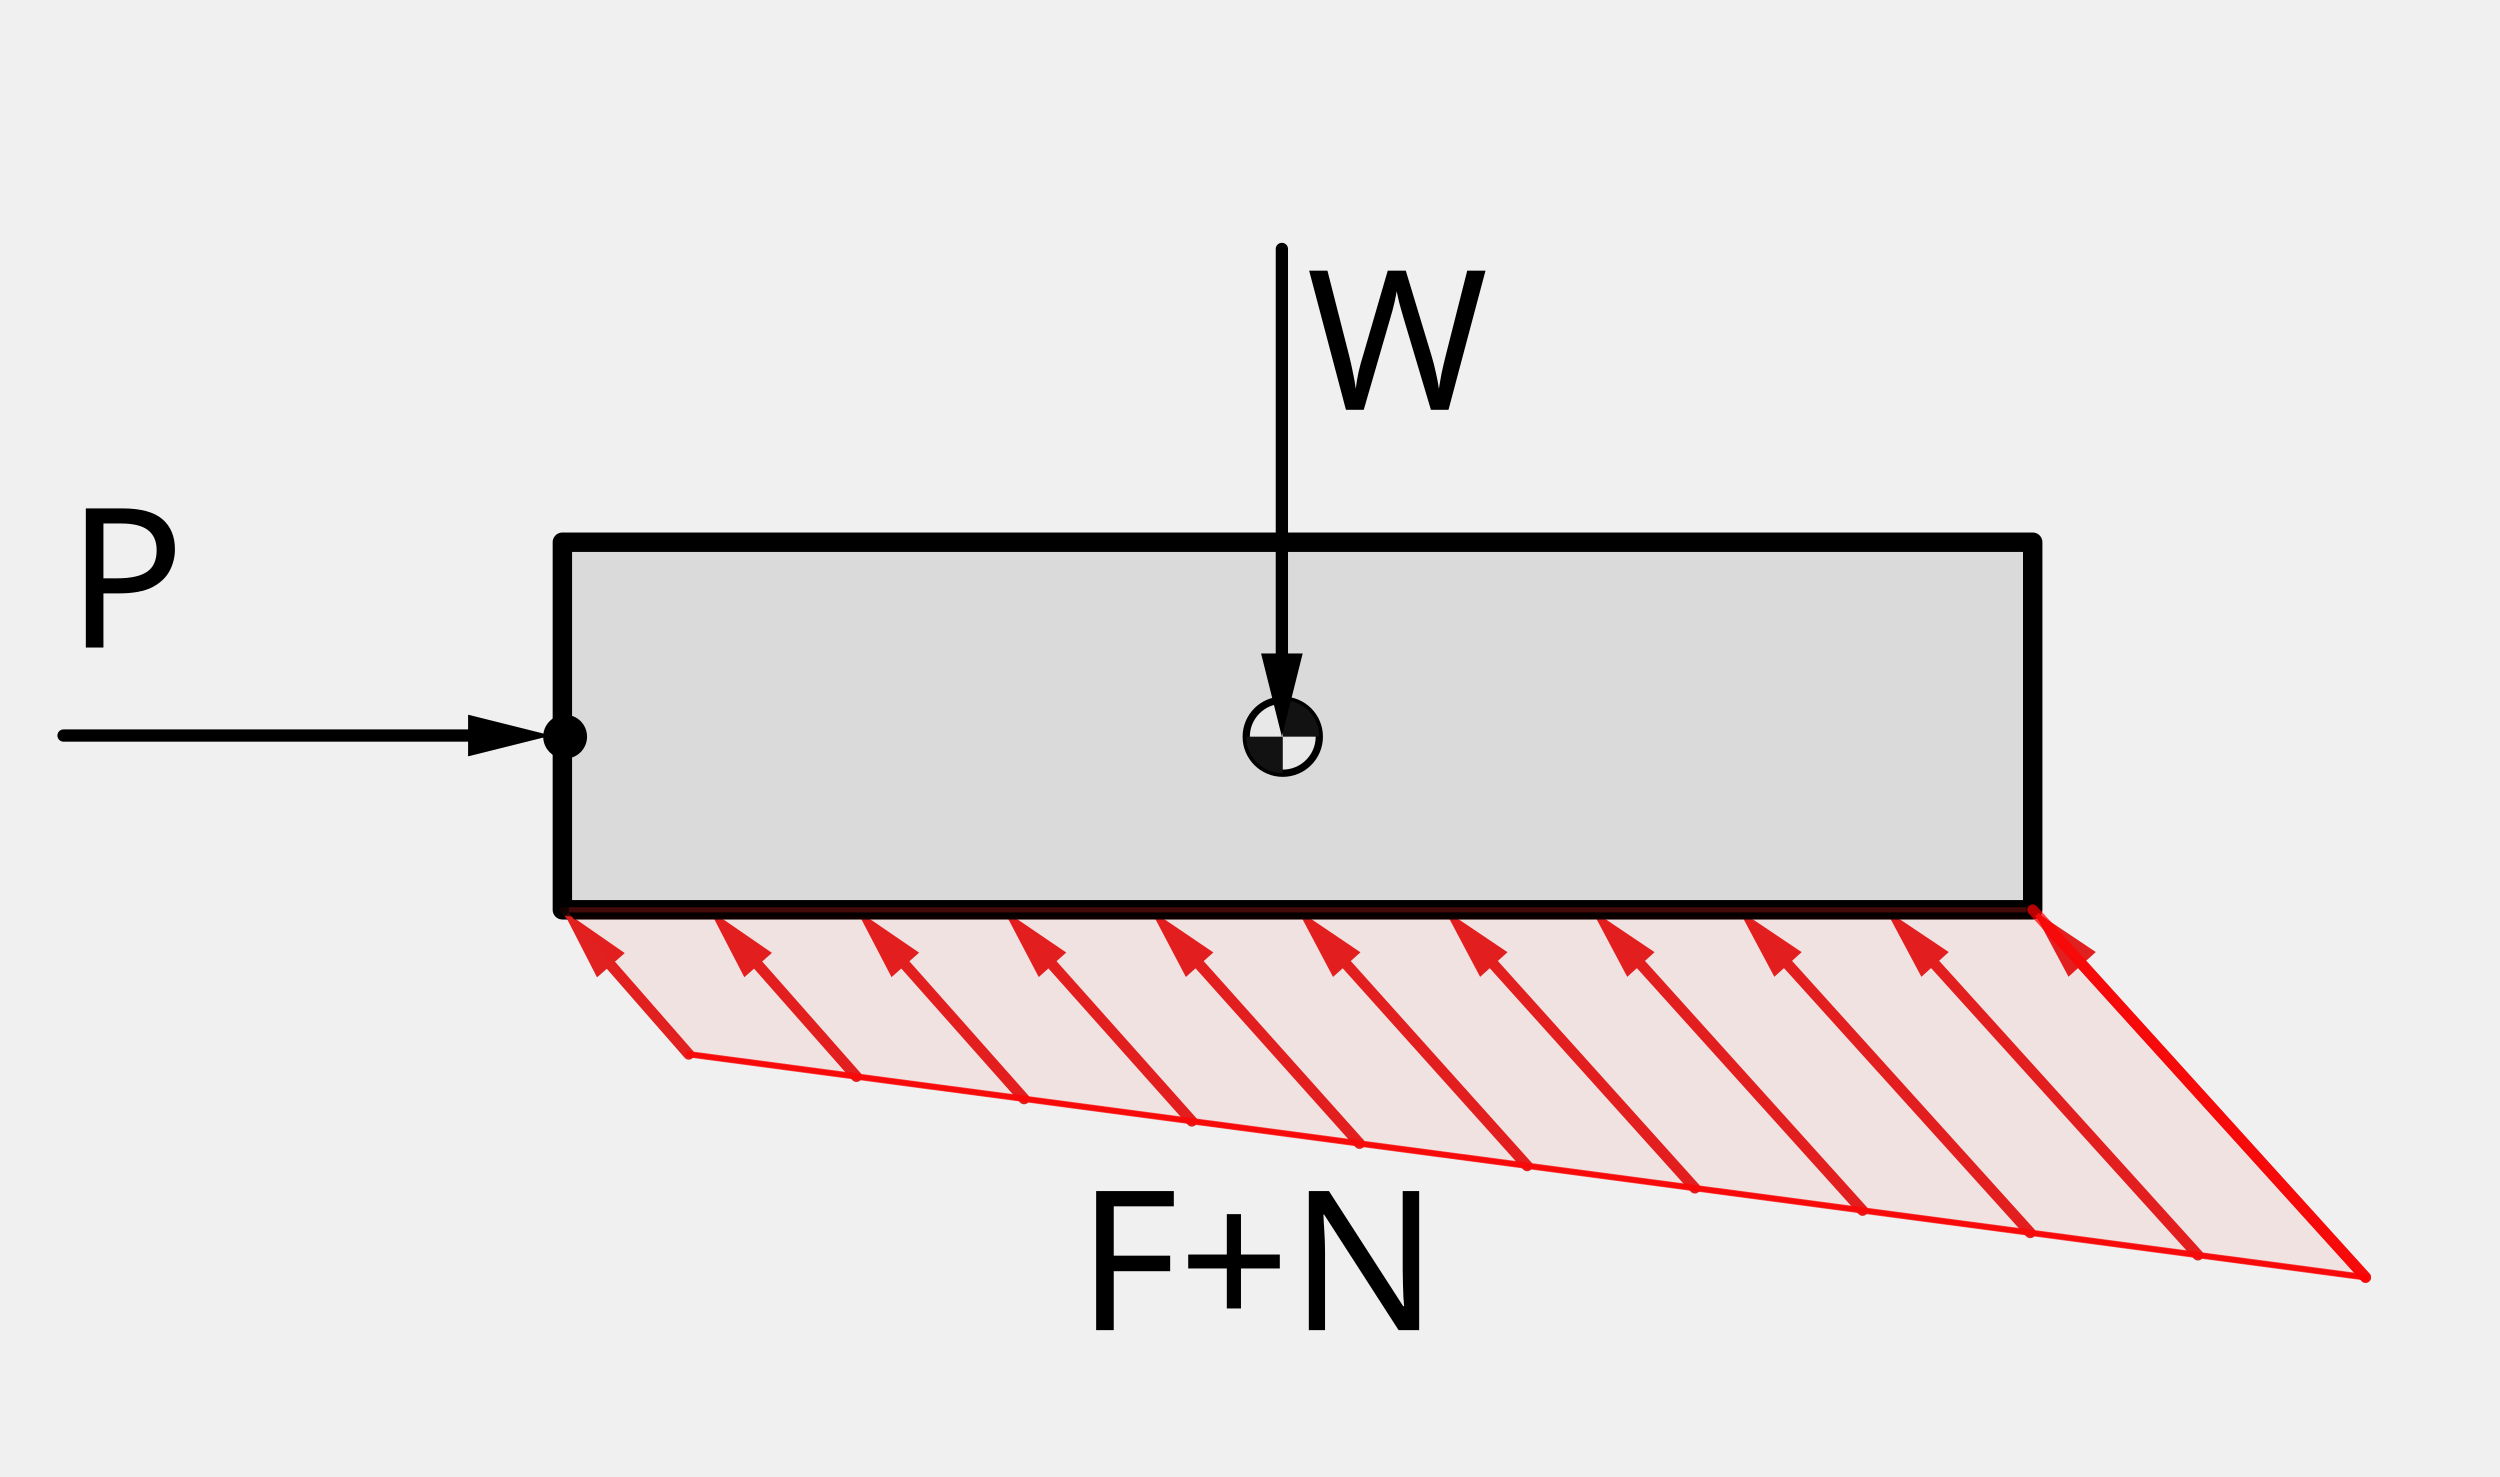
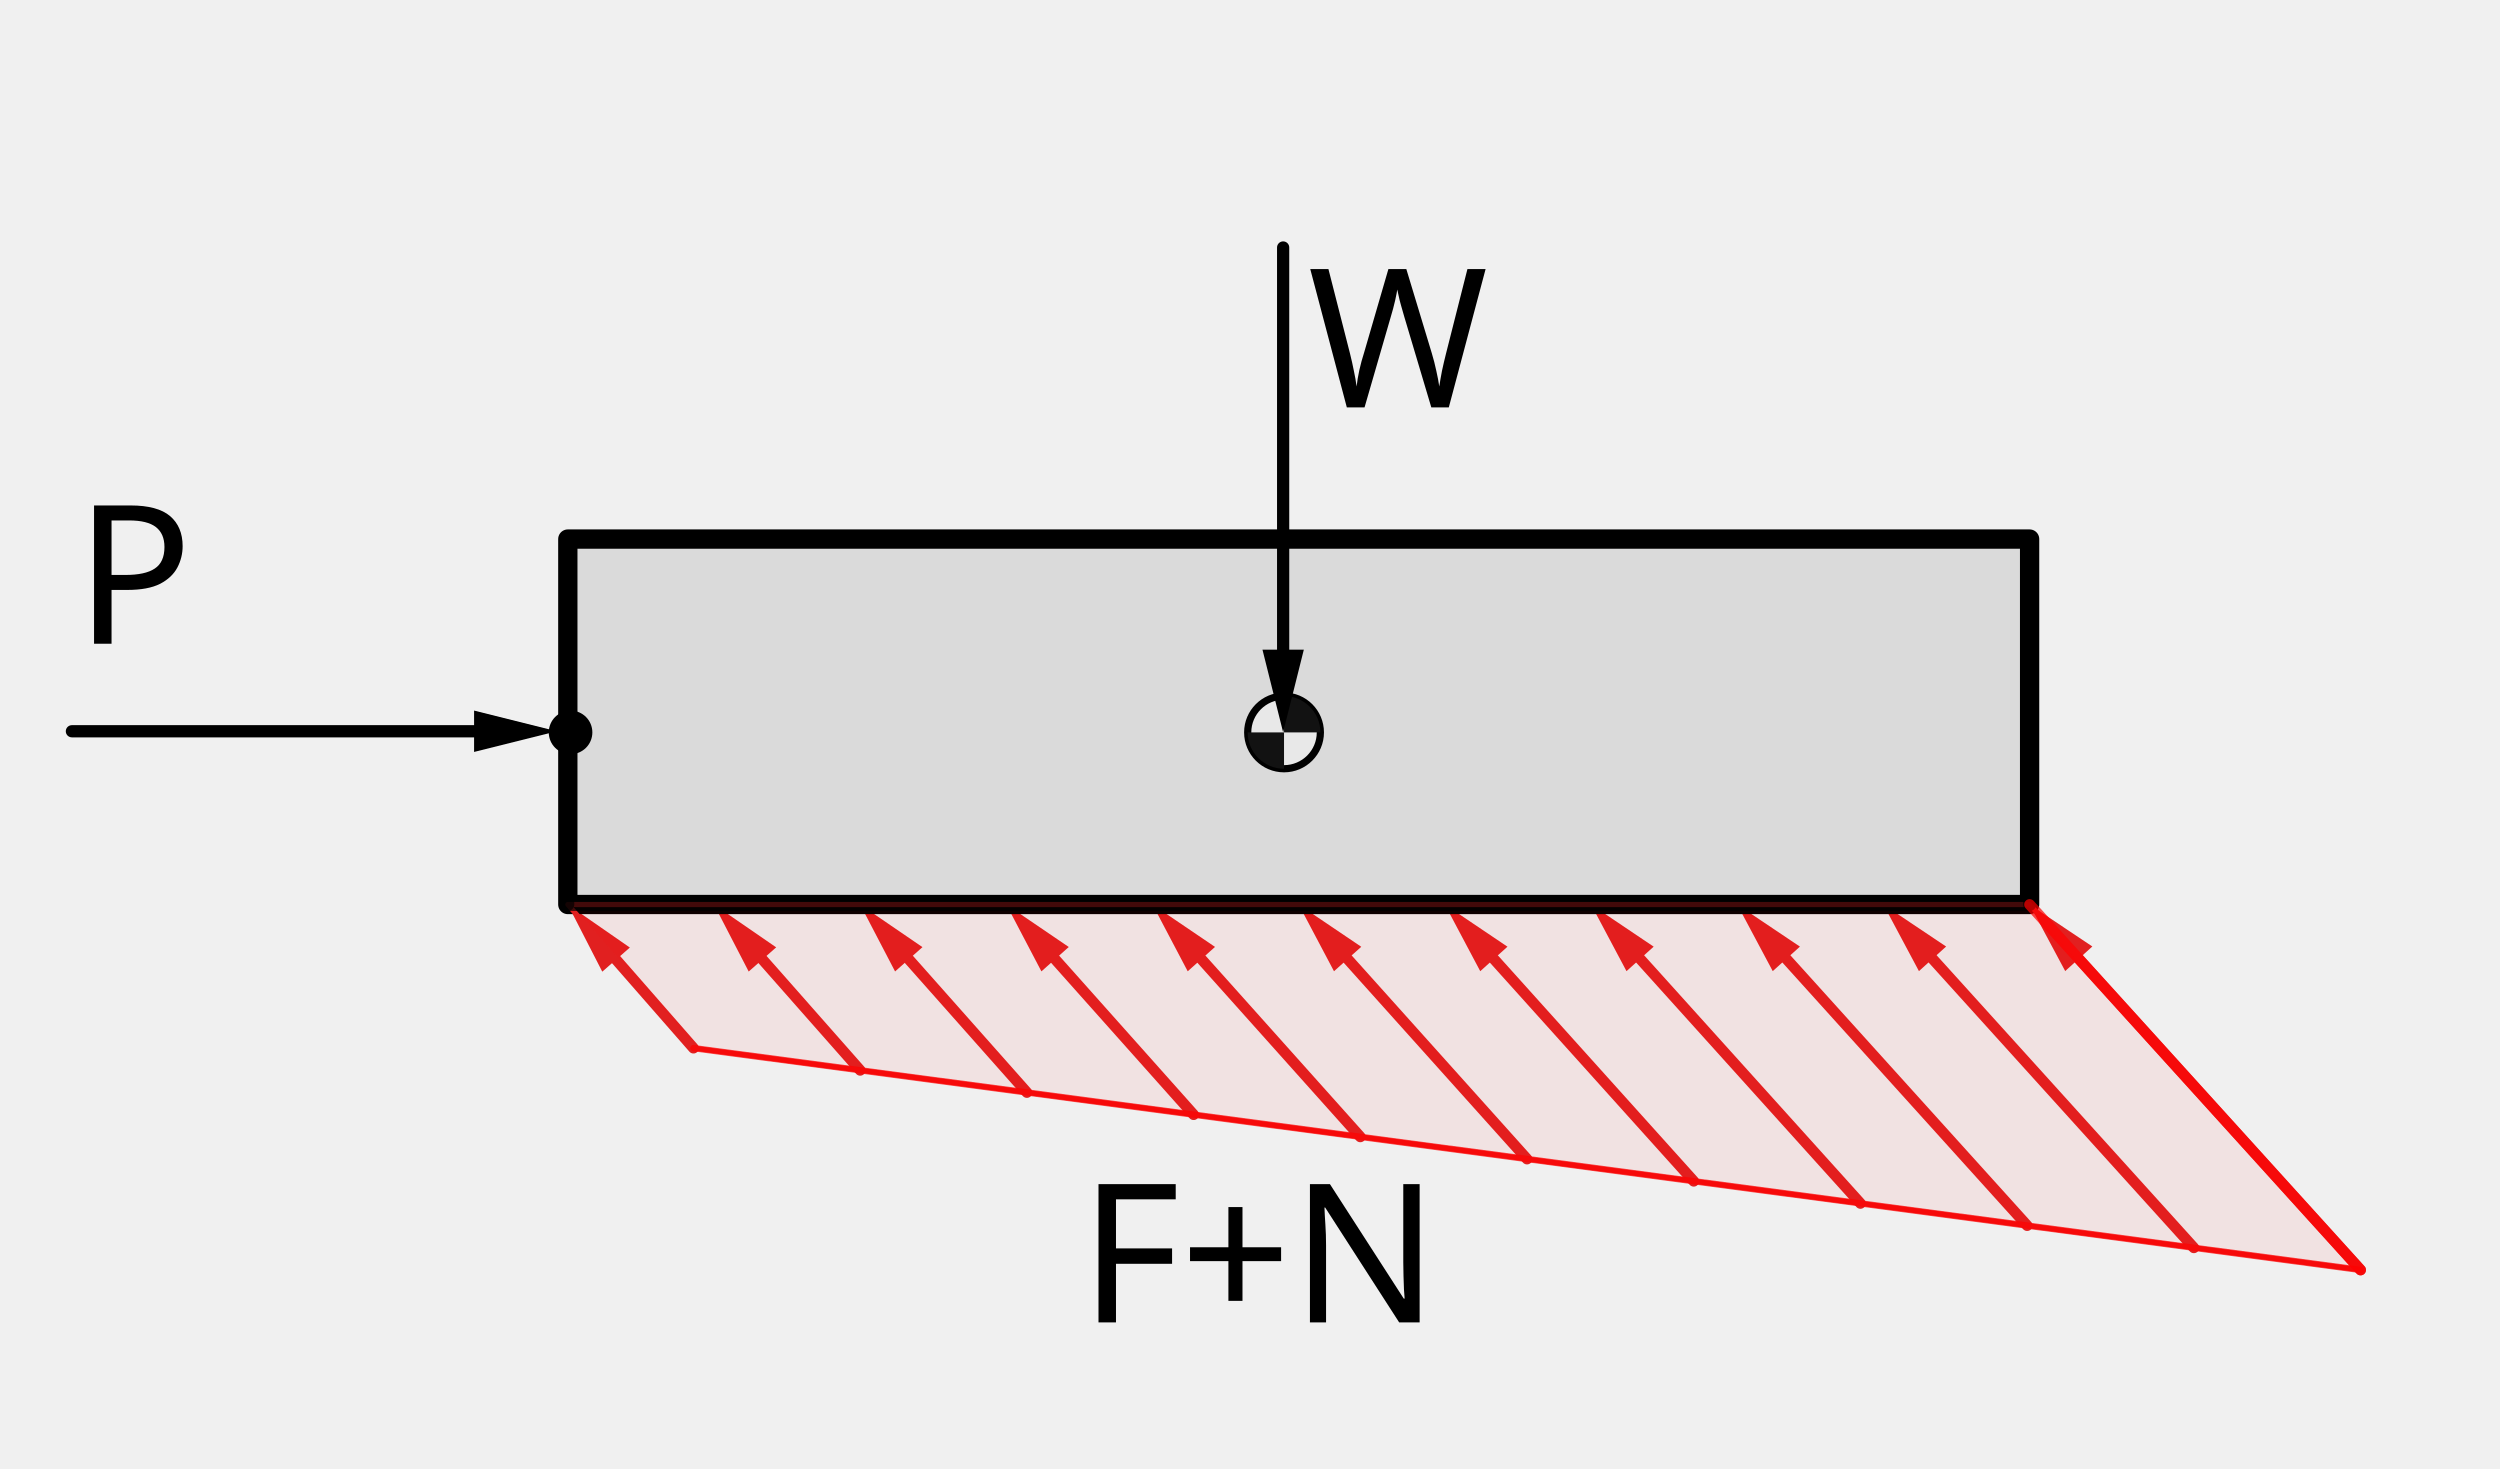
- <svg xmlns="http://www.w3.org/2000/svg" width="100%" height="100%" viewBox="0 0 171 101" version="1.1" xml:space="preserve" style="fill-rule:evenodd;clip-rule:evenodd;stroke-linecap:round;stroke-linejoin:round;stroke-miterlimit:1.5;">
-   <g transform="matrix(1,0,0,1,-369,-512)">
-     <g transform="matrix(1.13517,0,0,1.0178,312.548,-9.12282)">
+ <svg xmlns="http://www.w3.org/2000/svg" width="100%" height="100%" viewBox="0 0 172 101" version="1.1" xml:space="preserve" style="fill-rule:evenodd;clip-rule:evenodd;stroke-linecap:round;stroke-linejoin:round;stroke-miterlimit:1.5;">
+   <g transform="matrix(1,0,0,1,-375,-512)">
+     <g transform="matrix(1.13517,0,0,1.0178,319.148,-9.12282)">
      <rect id="friction-dist-a" x="49.949" y="512.391" width="150.279" height="98.251" style="fill:none;" />
      <g id="friction-dist-a1">
        <g transform="matrix(0.913943,0,0,1.01933,135.941,202.155)">
          <g transform="matrix(1.25687,0,0,1.25687,-82.9119,18.5702)">
            <circle cx="58.204" cy="265.722" r="1.917" style="fill:white;stroke:black;stroke-width:0.38px;" />
          </g>
          <g transform="matrix(1,0,0,1,-60,92.3133)">
            <path d="M47.833,260.233C47.833,261.564 48.912,262.643 50.243,262.643L50.243,260.233L47.833,260.233Z" style="fill:rgb(20,20,20);" />
          </g>
          <g transform="matrix(-1,-1.22465e-16,1.22465e-16,-1,40.4857,612.78)">
            <path d="M47.833,260.233C47.833,261.564 48.912,262.643 50.243,262.643L50.243,260.233L47.833,260.233Z" style="fill:rgb(20,20,20);" />
          </g>
        </g>
        <g transform="matrix(-0.880927,-1.20322e-16,1.07882e-16,-0.982507,303.265,604.762)">
          <g transform="matrix(1,0,0,1,15.3415,-7.82982)">
            <path d="M184.783,85.207L184.783,56.806" style="fill:none;fill-rule:nonzero;stroke:black;stroke-width:0.84px;stroke-miterlimit:10;" />
          </g>
          <g transform="matrix(1,0,0,1,15.3415,-12.79)">
            <g>
              <path d="M184.783,56.806L186.206,62.497L183.36,62.497L184.783,56.806Z" />
            </g>
          </g>
        </g>
        <g>
          <g transform="matrix(0.880927,0,0,0.982507,108.156,9.46227)">
            <g transform="matrix(13.3333,0,0,13.3333,36.7585,539.522)">
                        </g>
            <text x="23.067px" y="539.522px" style="font-family:'CMUSerif-Roman', 'CMU Serif';font-weight:500;font-size:13.333px;">W</text>
          </g>
          <g transform="matrix(0.880927,0,0,0.982507,13.9251,25.1826)">
            <g transform="matrix(13.3333,0,0,13.3333,54.2798,539.786)">
                        </g>
            <text x="45.217px" y="539.786px" style="font-family:'CMUSerif-Roman', 'CMU Serif';font-weight:500;font-size:13.333px;">P</text>
          </g>
          <g transform="matrix(0.880927,0,0,0.982507,74.8019,71.0578)">
            <g transform="matrix(13.3333,0,0,13.3333,74.2798,539.786)">
                        </g>
            <text x="45.217px" y="539.786px" style="font-family:'CMUSerif-Roman', 'CMU Serif';font-weight:500;font-size:13.333px;">F+N</text>
          </g>
        </g>
        <g id="layer0" transform="matrix(0.779814,0,0,0.869735,28.1147,523.746)">
          <g>
            <path d="M80.938,67.965L74.922,61.088" style="fill:none;fill-rule:nonzero;stroke:rgb(225,32,32);stroke-width:0.84px;stroke-miterlimit:10;" />
            <path d="M71.172,56.806L75.993,60.15L73.85,62.025L71.172,56.806Z" style="fill:rgb(225,32,32);" />
            <path d="M93.895,69.689L86.298,61.074" style="fill:none;fill-rule:nonzero;stroke:rgb(225,32,32);stroke-width:0.84px;stroke-miterlimit:10;" />
            <path d="M82.535,56.806L87.366,60.134L85.23,62.015L82.535,56.806Z" style="fill:rgb(225,32,32);" />
            <path d="M106.852,71.413L97.672,61.061" style="fill:none;fill-rule:nonzero;stroke:rgb(225,32,32);stroke-width:0.84px;stroke-miterlimit:10;" />
            <path d="M93.895,56.806L98.736,60.117L96.607,62.008L93.895,56.806Z" style="fill:rgb(225,32,32);" />
            <path d="M119.809,73.137L109.041,61.054" style="fill:none;fill-rule:nonzero;stroke:rgb(225,32,32);stroke-width:0.84px;stroke-miterlimit:10;" />
            <path d="M105.255,56.806L110.106,60.107L107.98,62.002L105.255,56.806Z" style="fill:rgb(225,32,32);" />
            <path d="M132.765,74.861L120.411,61.048" style="fill:none;fill-rule:nonzero;stroke:rgb(225,32,32);stroke-width:0.84px;stroke-miterlimit:10;" />
            <path d="M116.618,56.806L121.473,60.1L119.35,61.995L116.618,56.806Z" style="fill:rgb(225,32,32);" />
            <path d="M145.722,76.586L131.778,61.041" style="fill:none;fill-rule:nonzero;stroke:rgb(225,32,32);stroke-width:0.84px;stroke-miterlimit:10;" />
            <path d="M127.978,56.806L132.839,60.09L130.72,61.992L127.978,56.806Z" style="fill:rgb(225,32,32);" />
            <path d="M158.679,78.31L143.144,61.038" style="fill:none;fill-rule:nonzero;stroke:rgb(225,32,32);stroke-width:0.84px;stroke-miterlimit:10;" />
            <path d="M139.338,56.806L144.202,60.083L142.086,61.988L139.338,56.806Z" style="fill:rgb(225,32,32);" />
            <path d="M171.636,80.034L154.511,61.031" style="fill:none;fill-rule:nonzero;stroke:rgb(225,32,32);stroke-width:0.84px;stroke-miterlimit:10;" />
            <path d="M150.701,56.806L155.565,60.08L153.453,61.985L150.701,56.806Z" style="fill:rgb(225,32,32);" />
            <path d="M184.593,81.758L165.874,61.027" style="fill:none;fill-rule:nonzero;stroke:rgb(225,32,32);stroke-width:0.84px;stroke-miterlimit:10;" />
            <path d="M162.06,56.806L166.932,60.077L164.819,61.982L162.06,56.806Z" style="fill:rgb(225,32,32);" />
            <path d="M197.549,83.483L177.24,61.024" style="fill:none;fill-rule:nonzero;stroke:rgb(225,32,32);stroke-width:0.84px;stroke-miterlimit:10;" />
            <path d="M173.42,56.806L178.295,60.07L176.182,61.982L173.42,56.806Z" style="fill:rgb(225,32,32);" />
            <path d="M210.506,85.207L188.603,61.024" style="fill:none;fill-rule:nonzero;stroke:rgb(225,32,32);stroke-width:0.84px;stroke-miterlimit:10;" />
            <path d="M184.783,56.806L189.658,60.067L187.549,61.978L184.783,56.806Z" style="fill:rgb(225,32,32);" />
          </g>
          <g>
            <g>
              <rect x="71.172" y="28.402" width="113.611" height="28.403" style="fill-opacity:0.09;stroke:black;stroke-width:1.5px;stroke-linecap:butt;stroke-miterlimit:2;" />
            </g>
          </g>
          <g>
            <g>
              <path d="M71.172,56.806L80.938,67.965L210.506,85.207L184.783,56.806L71.172,56.806Z" style="fill:rgb(255,0,0);fill-opacity:0.06;stroke:rgb(225,32,32);stroke-width:0.4px;stroke-linecap:butt;stroke-miterlimit:2;" />
            </g>
          </g>
          <g>
            <path d="M71.172,56.806L71.172,28.402" style="fill:none;fill-rule:nonzero;stroke:black;stroke-opacity:0.7;stroke-width:1px;stroke-miterlimit:10;" />
            <path d="M71.172,28.402L184.783,28.402" style="fill:none;fill-rule:nonzero;stroke:black;stroke-opacity:0.7;stroke-width:1px;stroke-miterlimit:10;" />
            <path d="M184.783,28.402L184.783,56.806" style="fill:none;fill-rule:nonzero;stroke:black;stroke-opacity:0.7;stroke-width:1px;stroke-miterlimit:10;" />
            <path d="M184.783,56.806L71.172,56.806" style="fill:none;fill-rule:nonzero;stroke:black;stroke-opacity:0.7;stroke-width:1px;stroke-miterlimit:10;" />
          </g>
          <g>
            <g>
              <path d="M80.938,67.965L210.506,85.207" style="fill:none;fill-rule:nonzero;stroke:rgb(255,0,0);stroke-opacity:0.7;stroke-width:0.5px;stroke-miterlimit:10;" />
            </g>
          </g>
          <g>
            <g>
              <path d="M210.506,85.207L184.783,56.806" style="fill:none;fill-rule:nonzero;stroke:rgb(255,0,0);stroke-opacity:0.7;stroke-width:0.84px;stroke-miterlimit:10;" />
            </g>
          </g>
        </g>
        <g transform="matrix(0.879291,0,0,1,6.14955,-0.0757485)">
          <g transform="matrix(1.36721,0,0,1.3408,-544.31,-215.749)">
            <circle cx="462.694" cy="579.759" r="1.099" />
          </g>
          <g transform="matrix(-1.84039e-16,0.982507,-1.00186,-1.80484e-16,131.439,364.892)">
            <g transform="matrix(1,0,0,1,15.3415,-7.82982)">
              <path d="M184.783,85.207L184.783,56.806" style="fill:none;fill-rule:nonzero;stroke:black;stroke-width:0.84px;stroke-miterlimit:10;" />
            </g>
            <g transform="matrix(1,0,0,1,15.3415,-12.79)">
              <g>
                <path d="M184.783,56.806L186.206,62.497L183.36,62.497L184.783,56.806Z" />
              </g>
            </g>
          </g>
        </g>
      </g>
    </g>
  </g>
</svg>
